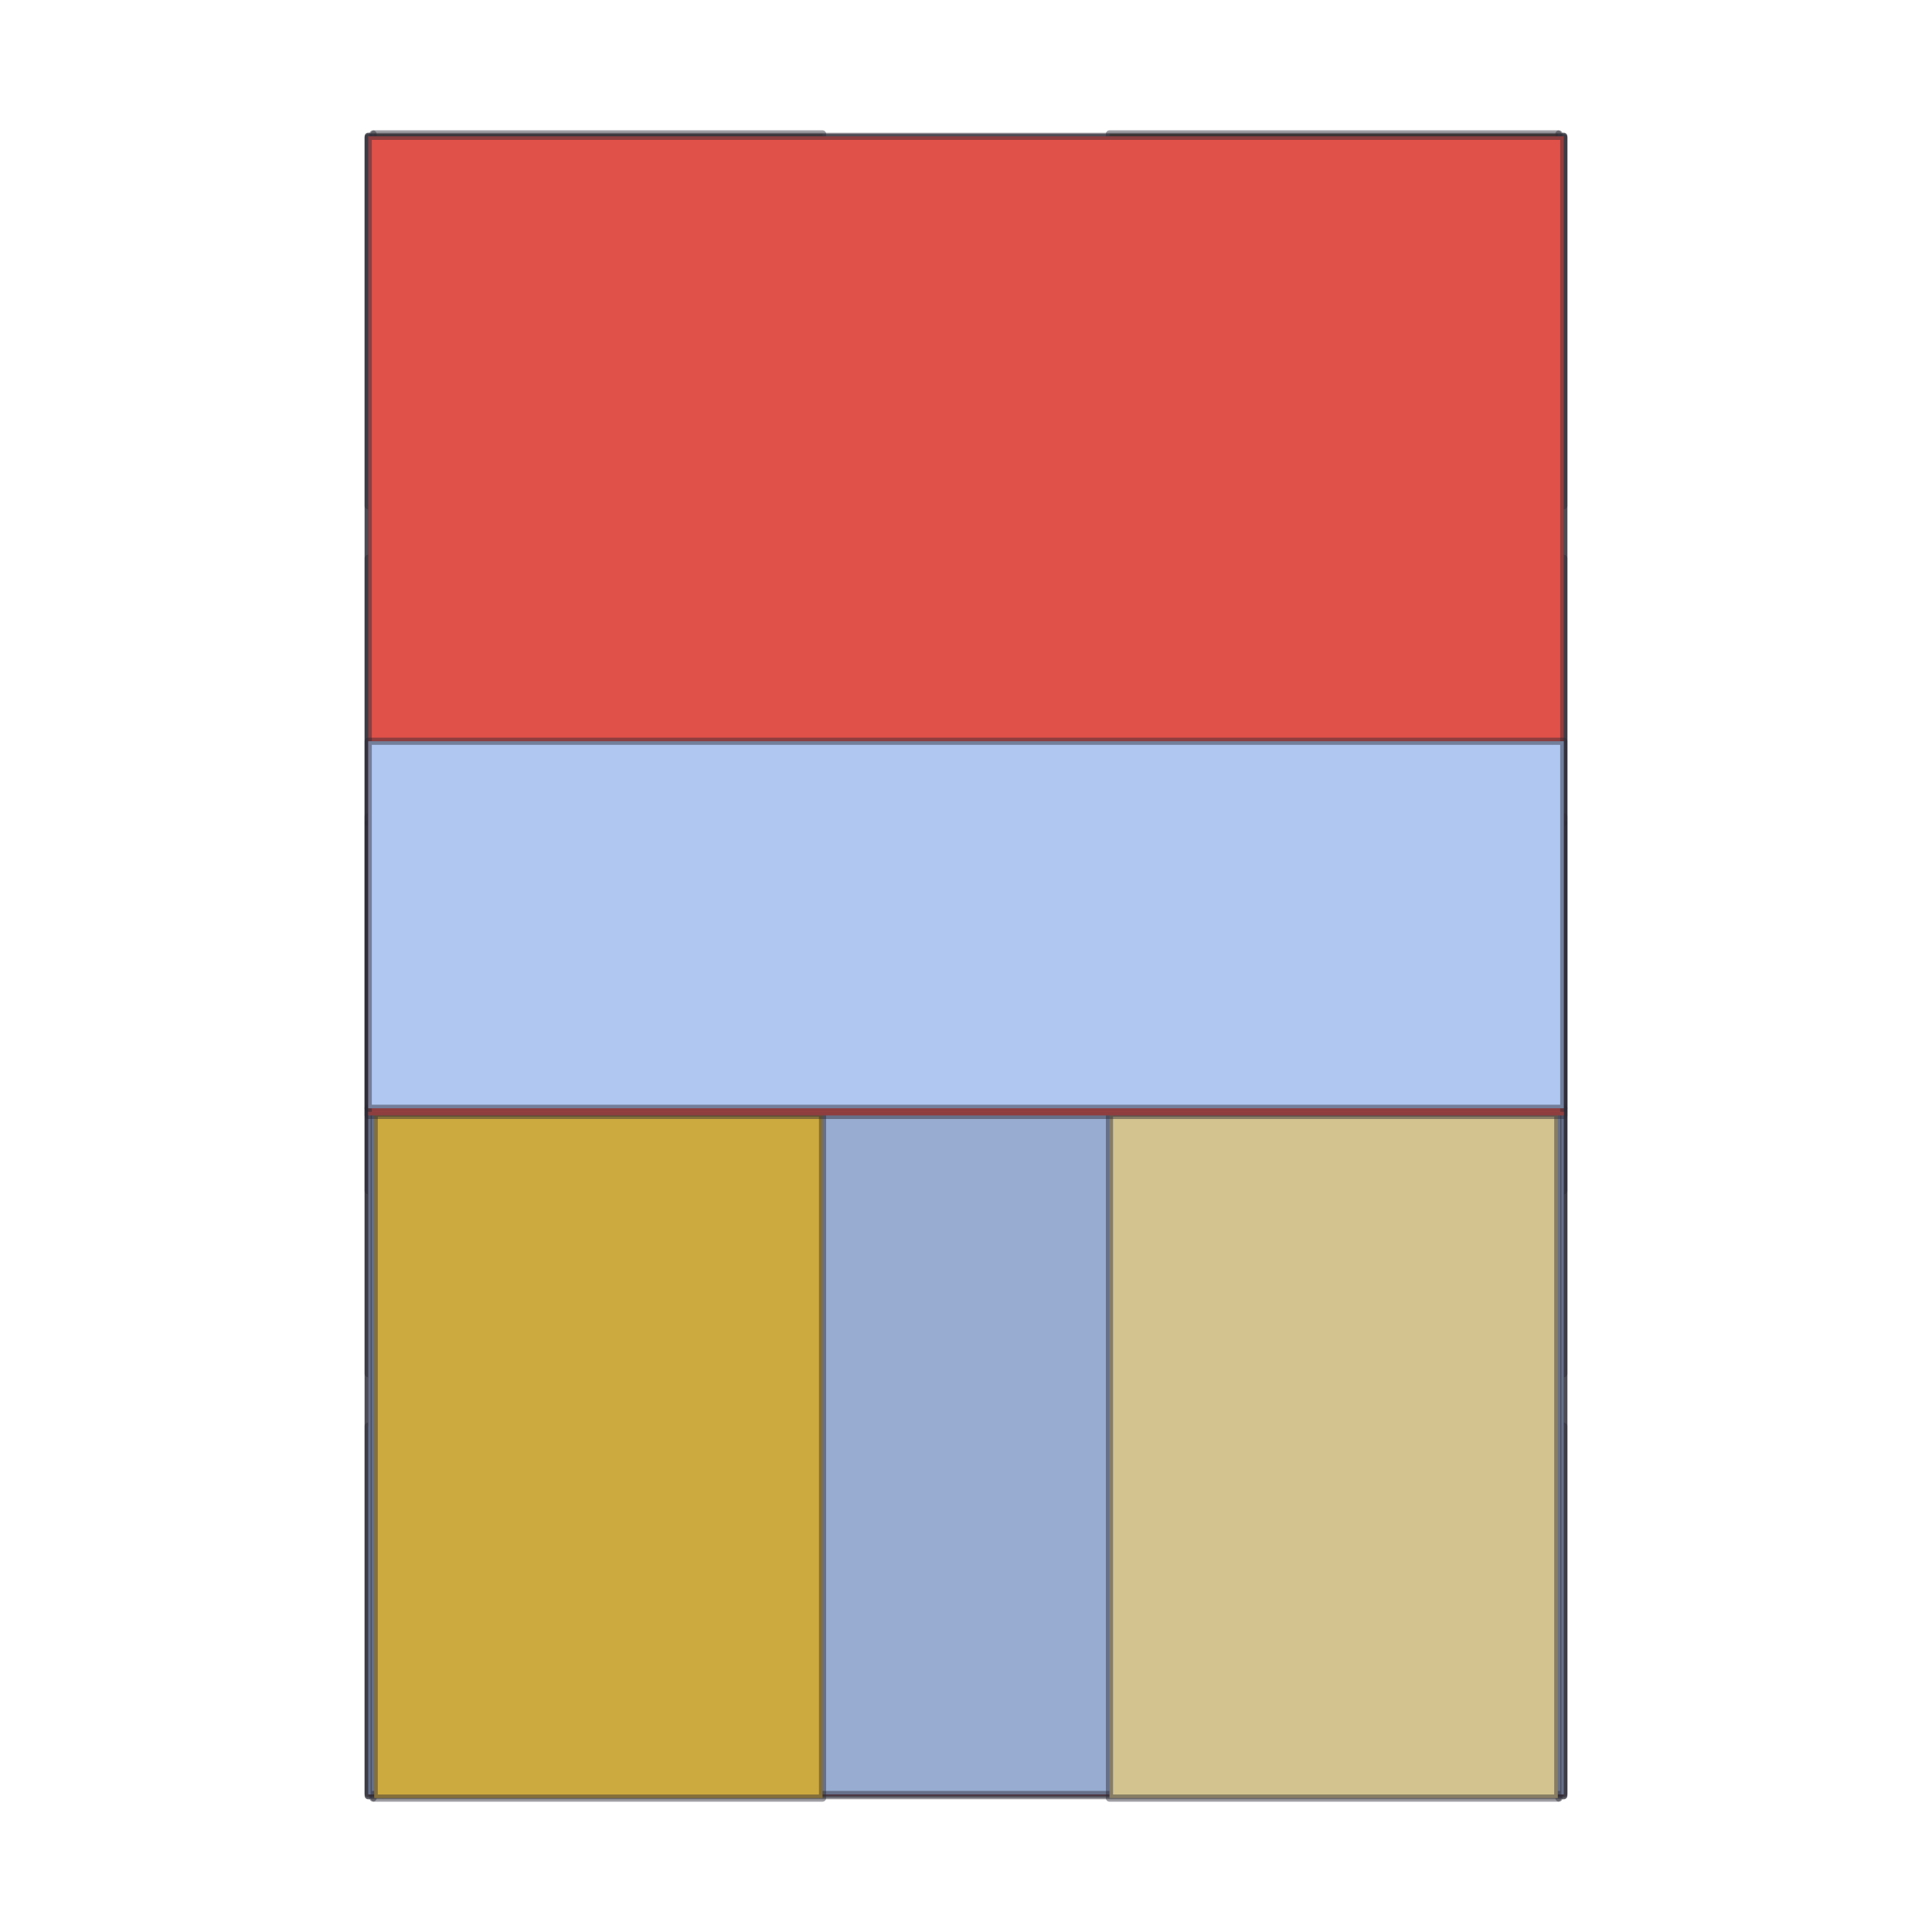
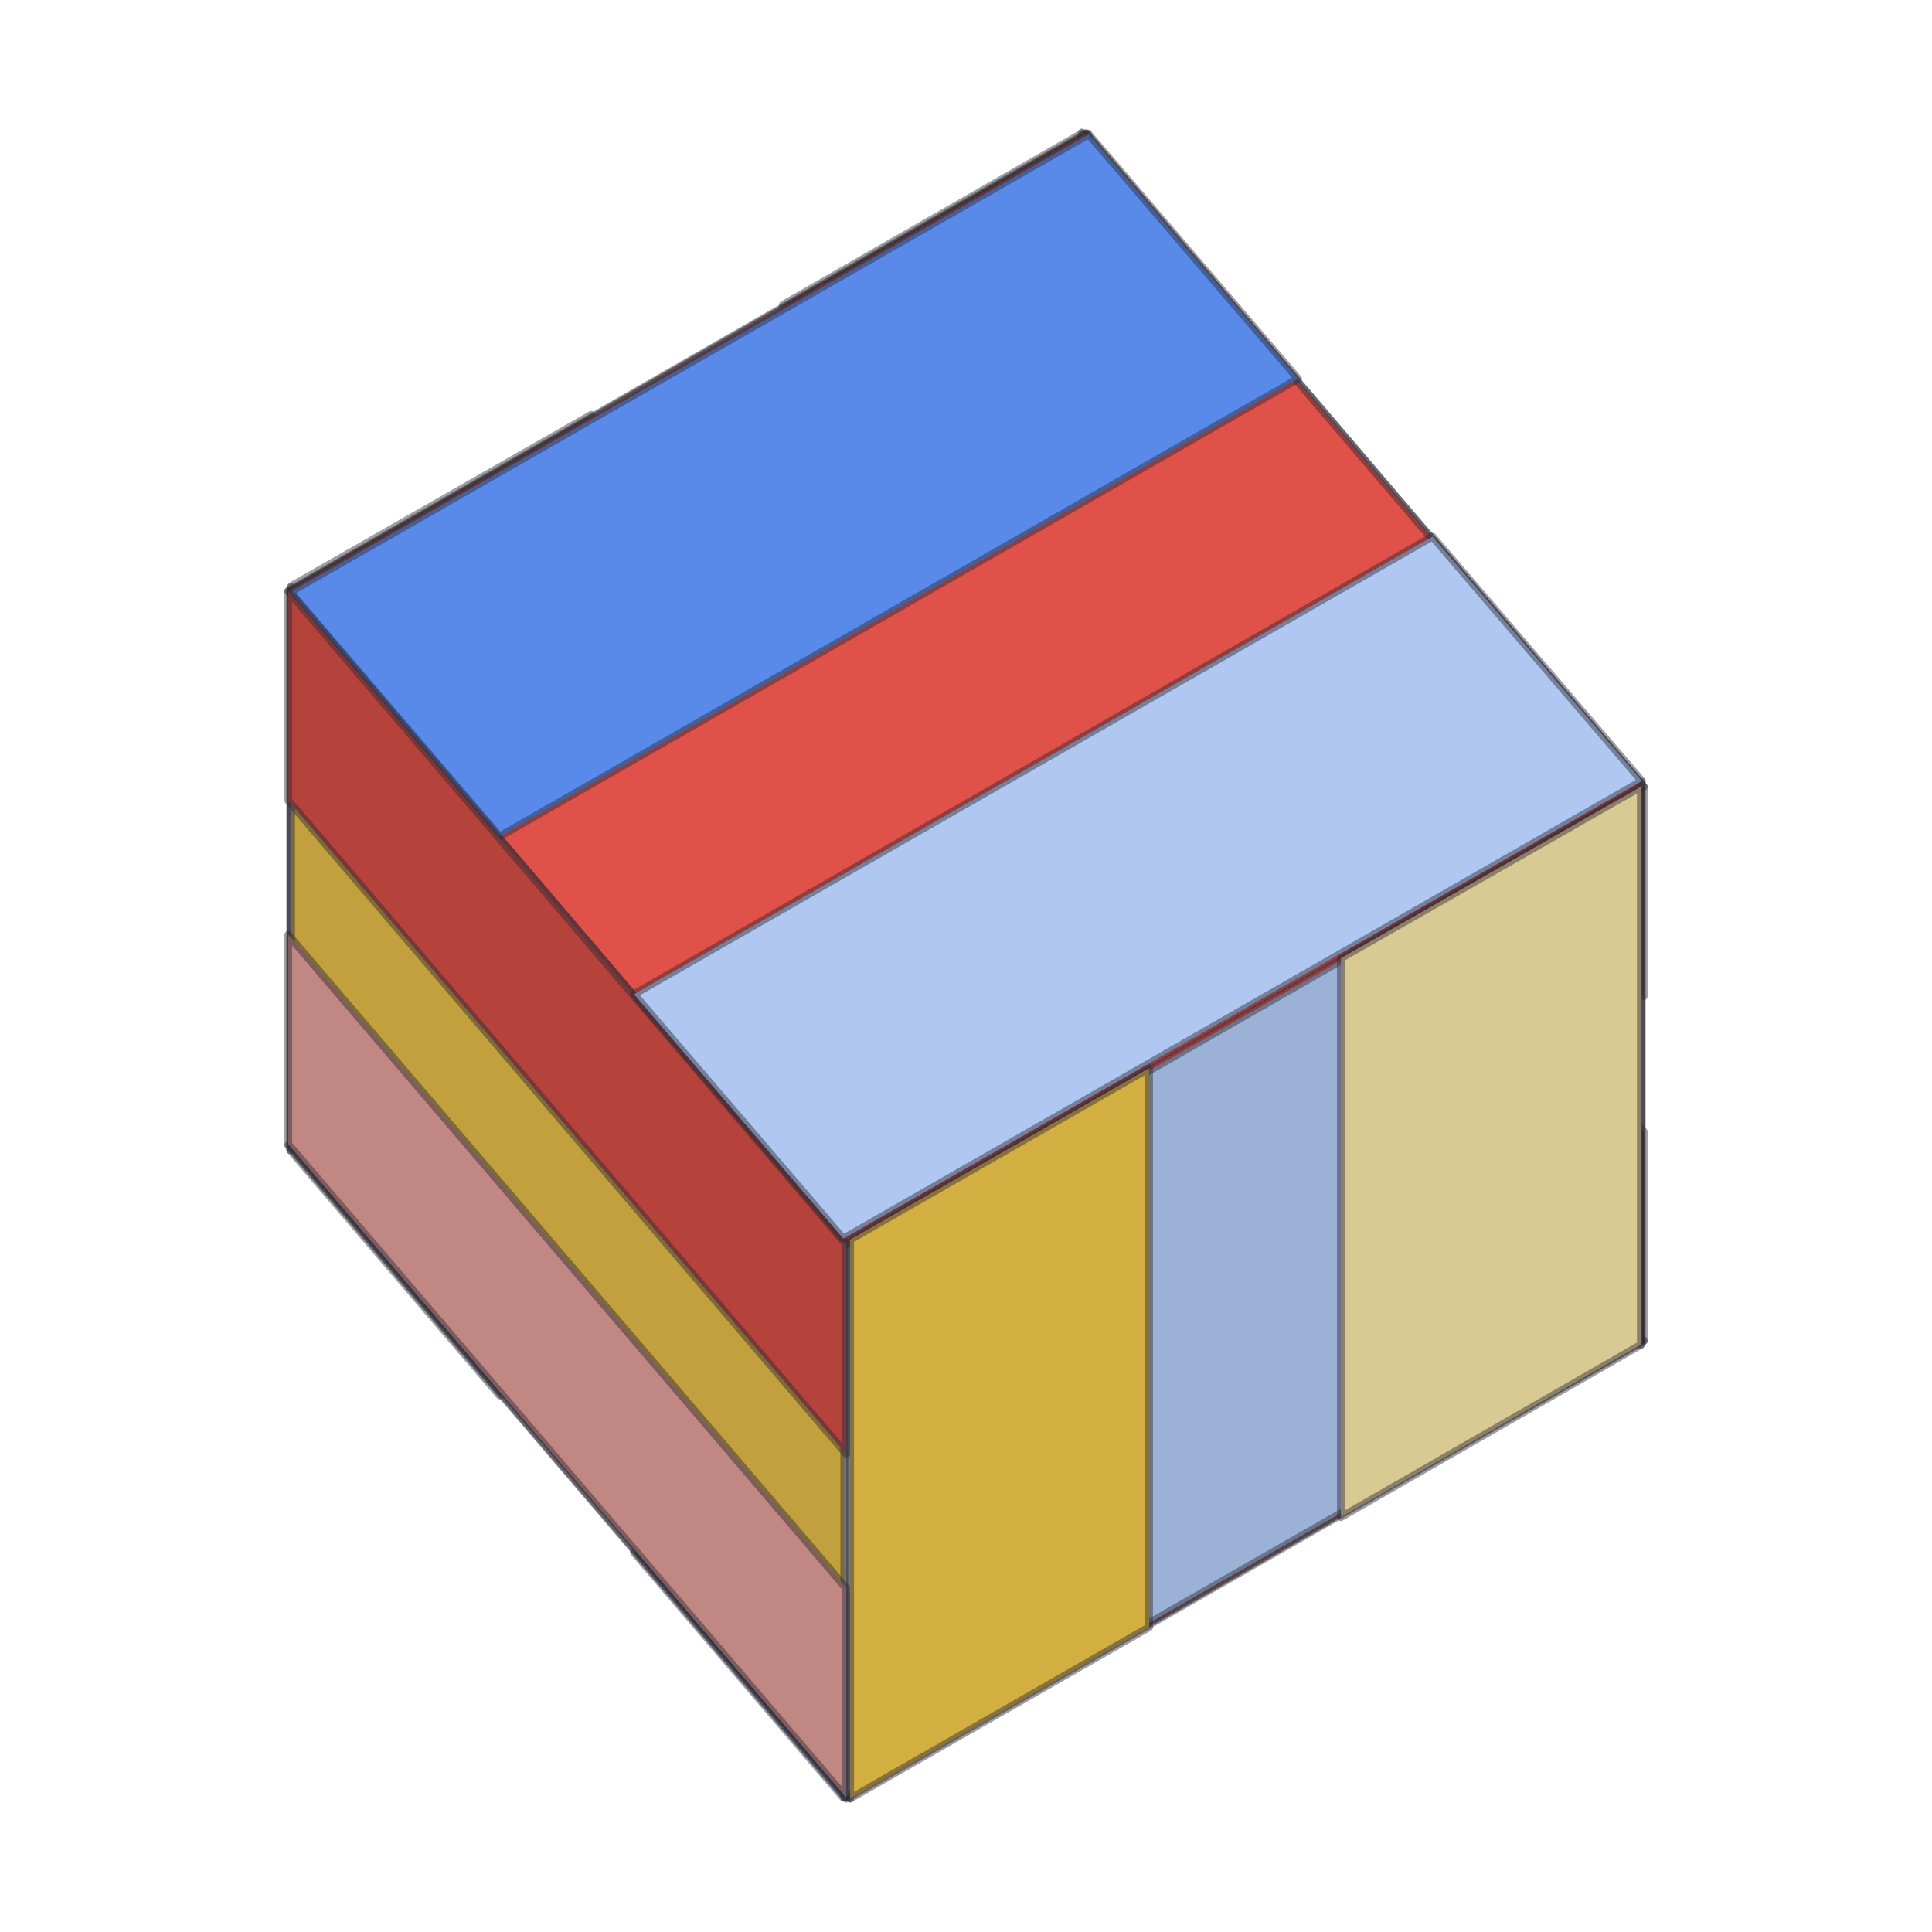
- <svg xmlns="http://www.w3.org/2000/svg" viewBox="-0.808 -0.527 1.616 1.616" width="240" height="240">
-   <g stroke="#2b2a33" stroke-opacity=".45" stroke-width="0.006" stroke-linejoin="round">
-     <polygon points="0.5,0.162 0.5,0.469 -0.5,0.469 -0.5,0.162" fill="#afc7f1" />
-     <polygon points="-0.5,0.975 0.5,0.975 0.5,0.156 -0.5,0.156" fill="#e05149" />
-     <polygon points="0.12,0.158 0.495,0.158 0.495,-0.415 0.12,-0.415" fill="#cdaa40" />
-     <polygon points="-0.495,-0.415 -0.12,-0.415 -0.12,0.158 -0.495,0.158" fill="#d3c38e" />
-     <polygon points="0.5,-0.412 0.5,0.161 -0.5,0.161 -0.5,-0.412" fill="#97acd0" />
-     <polygon points="-0.5,0.759 -0.5,0.975 -0.5,0.155 -0.5,-0.06" fill="#ce908c" />
-     <polygon points="0.5,0.975 0.5,0.759 0.5,-0.06 0.5,0.155" fill="#ce908c" />
-     <polygon points="-0.5,0.666 -0.5,0.973 0.5,0.973 0.5,0.666" fill="#598aea" />
-     <polygon points="-0.496,0.404 -0.496,-0.415 -0.496,0.158 -0.496,0.977" fill="#d3c38e" />
-     <polygon points="0.496,0.158 0.496,0.977 0.496,0.404 0.496,-0.415" fill="#d3c38e" />
-     <polygon points="0.5,-0.104 0.5,-0.412 -0.5,-0.412 -0.5,-0.104" fill="#598aea" />
-     <polygon points="-0.5,-0.413 -0.5,-0.198 -0.5,0.622 -0.5,0.406" fill="#ce908c" />
-     <polygon points="0.5,-0.198 0.5,-0.413 0.5,0.406 0.5,0.622" fill="#ce908c" />
-     <polygon points="-0.5,0.974 -0.5,0.4 0.5,0.4 0.5,0.974" fill="#97acd0" />
-     <polygon points="0.495,0.977 0.12,0.977 0.12,0.404 0.495,0.404" fill="#d3c38e" />
-     <polygon points="-0.12,0.404 -0.495,0.404 -0.495,0.977 -0.12,0.977" fill="#cdaa40" />
-     <polygon points="0.5,-0.413 -0.5,-0.413 -0.5,0.406 0.5,0.406" fill="#e05149" />
-     <polygon points="-0.5,0.4 -0.5,0.093 0.5,0.093 0.5,0.4" fill="#afc7f1" />
+ <svg xmlns="http://www.w3.org/2000/svg" viewBox="-0.992 -0.711 1.984 1.984" width="240" height="240">
+   <g stroke="#2b2a33" stroke-opacity=".45" stroke-width="0.008" stroke-linejoin="round">
+     <polygon points="0.126,0 0.341,0.252 -0.479,0.722 -0.694,0.47" fill="#afc7f1" />
+     <polygon points="0.696,0.666 0.696,0.451 0.123,-0.221 0.123,-0.005" fill="#b6423c" />
+     <polygon points="-0.188,0.176 0.119,-0.001 0.119,-0.574 -0.188,-0.398" fill="#d3af42" />
+     <polygon points="-0.341,0.883 -0.126,1.135 0.694,0.665 0.479,0.413" fill="#598aea" />
+     <polygon points="-0.693,-0.109 -0.385,-0.285 -0.385,0.289 -0.693,0.465" fill="#d9c992" />
+     <polygon points="-0.123,1.136 0.696,0.666 0.123,-0.005 -0.696,0.465" fill="#e05149" />
+     <polygon points="0.123,-0.358 0.123,-0.574 0.696,0.097 0.696,0.312" fill="#c18783" />
+     <polygon points="0.125,-0.574 0.125,-0 -0.694,0.47 -0.694,-0.104" fill="#9cb1d6" />
+     <polygon points="0.119,-0.001 0.693,0.67 0.693,0.097 0.119,-0.575" fill="#c1a03d" />
+     <polygon points="-0.119,0.563 -0.693,-0.108 -0.693,0.465 -0.119,1.136" fill="#c1a03d" />
+     <polygon points="-0.125,1.135 -0.125,0.562 0.694,0.092 0.694,0.666" fill="#9cb1d6" />
+     <polygon points="-0.123,0.92 -0.123,1.135 -0.696,0.464 -0.696,0.249" fill="#c18783" />
+     <polygon points="0.123,-0.574 -0.696,-0.104 -0.123,0.567 0.696,0.097" fill="#e05149" />
+     <polygon points="0.693,0.67 0.385,0.847 0.385,0.273 0.693,0.097" fill="#d9c992" />
+     <polygon points="0.341,-0.322 0.126,-0.573 -0.694,-0.103 -0.479,0.148" fill="#598aea" />
+     <polygon points="0.188,0.386 -0.119,0.562 -0.119,1.136 0.188,0.96" fill="#d3af42" />
+     <polygon points="-0.696,-0.104 -0.696,0.111 -0.123,0.782 -0.123,0.567" fill="#b6423c" />
+     <polygon points="-0.126,0.561 -0.341,0.31 0.479,-0.16 0.694,0.091" fill="#afc7f1" />
  </g>
</svg>
